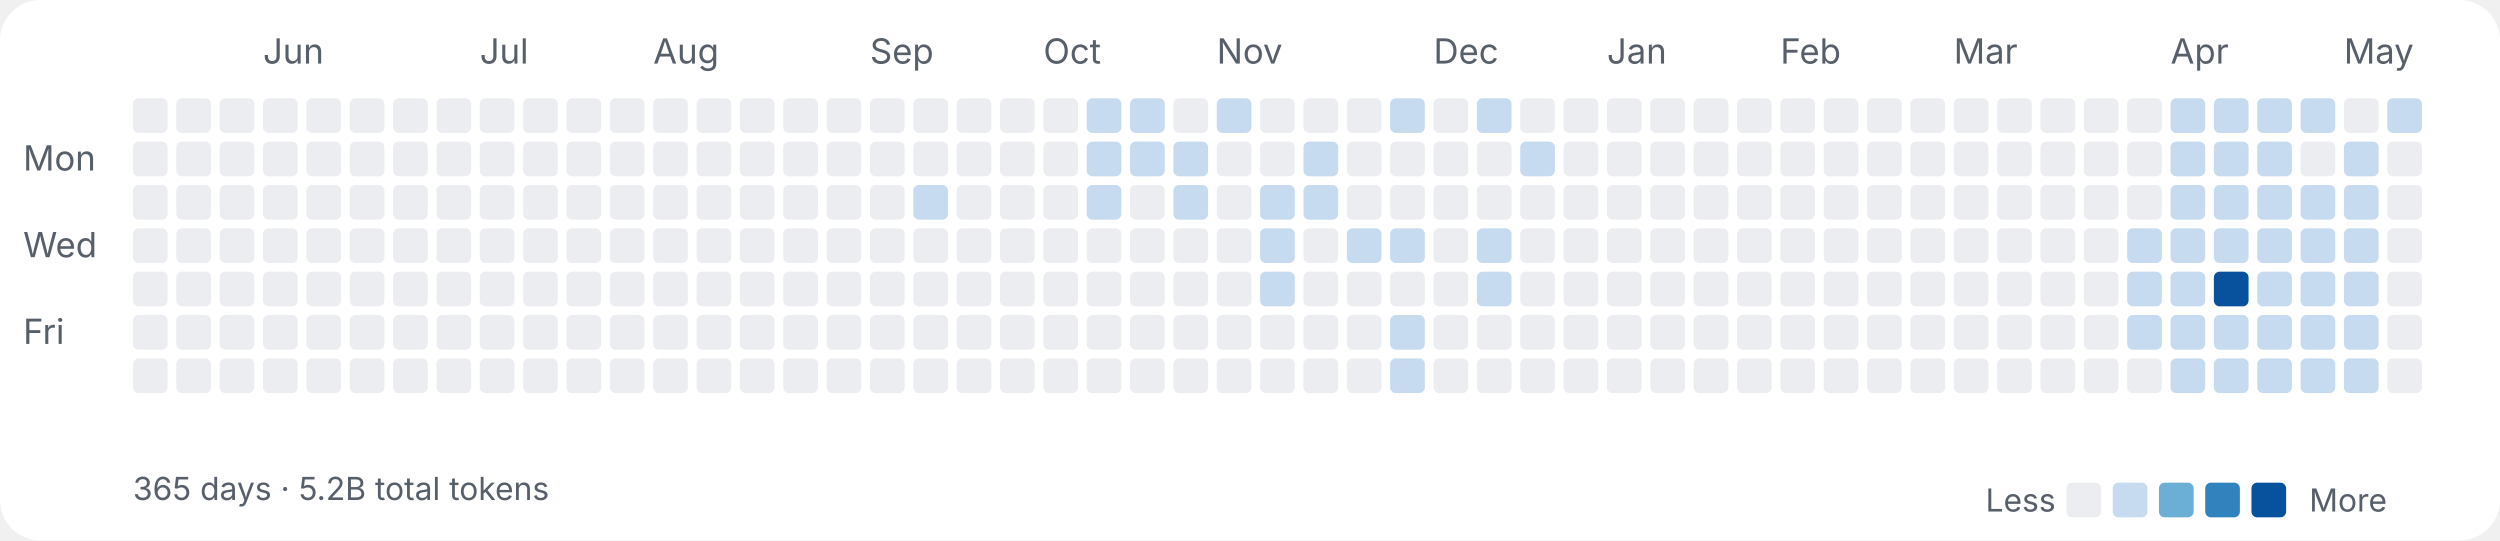
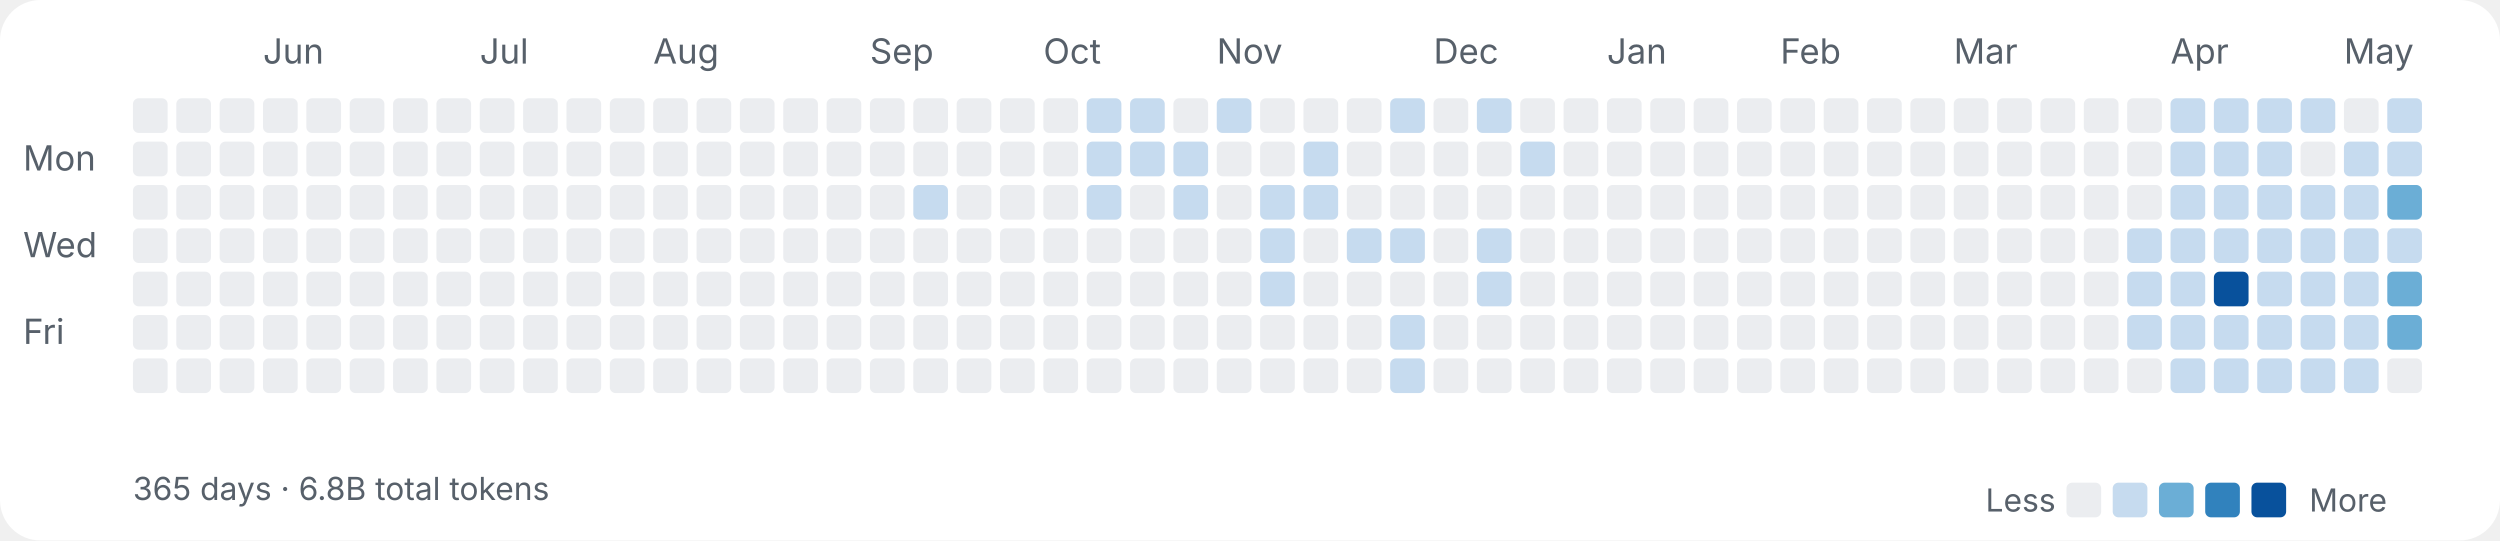
<svg xmlns="http://www.w3.org/2000/svg" width="865" height="187" viewBox="0 0 865 187" fill="none">
  <style>
.label{font:12px ui-sans-serif,system-ui,-apple-system,sans-serif;fill:#57606a}
.sub{font:11px ui-sans-serif,system-ui,-apple-system,sans-serif;fill:#57606a}
</style>
  <rect width="100%" height="100%" rx="14" fill="#ffffff" />
  <text class="label" x="8" y="59">Mon</text>
  <text class="label" x="8" y="89">Wed</text>
  <text class="label" x="8" y="119">Fri</text>
  <rect x="46" y="34" width="12" height="12" rx="2" fill="#ebedf0" />
  <rect x="46" y="49" width="12" height="12" rx="2" fill="#ebedf0" />
  <rect x="46" y="64" width="12" height="12" rx="2" fill="#ebedf0" />
  <rect x="46" y="79" width="12" height="12" rx="2" fill="#ebedf0" />
  <rect x="46" y="94" width="12" height="12" rx="2" fill="#ebedf0" />
  <rect x="46" y="109" width="12" height="12" rx="2" fill="#ebedf0" />
  <rect x="46" y="124" width="12" height="12" rx="2" fill="#ebedf0" />
  <rect x="61" y="34" width="12" height="12" rx="2" fill="#ebedf0" />
  <rect x="61" y="49" width="12" height="12" rx="2" fill="#ebedf0" />
  <rect x="61" y="64" width="12" height="12" rx="2" fill="#ebedf0" />
  <rect x="61" y="79" width="12" height="12" rx="2" fill="#ebedf0" />
  <rect x="61" y="94" width="12" height="12" rx="2" fill="#ebedf0" />
  <rect x="61" y="109" width="12" height="12" rx="2" fill="#ebedf0" />
  <rect x="61" y="124" width="12" height="12" rx="2" fill="#ebedf0" />
  <rect x="76" y="34" width="12" height="12" rx="2" fill="#ebedf0" />
  <rect x="76" y="49" width="12" height="12" rx="2" fill="#ebedf0" />
  <rect x="76" y="64" width="12" height="12" rx="2" fill="#ebedf0" />
  <rect x="76" y="79" width="12" height="12" rx="2" fill="#ebedf0" />
  <rect x="76" y="94" width="12" height="12" rx="2" fill="#ebedf0" />
  <rect x="76" y="109" width="12" height="12" rx="2" fill="#ebedf0" />
  <rect x="76" y="124" width="12" height="12" rx="2" fill="#ebedf0" />
  <text class="label" x="91" y="22">Jun</text>
  <rect x="91" y="34" width="12" height="12" rx="2" fill="#ebedf0" />
  <rect x="91" y="49" width="12" height="12" rx="2" fill="#ebedf0" />
  <rect x="91" y="64" width="12" height="12" rx="2" fill="#ebedf0" />
  <rect x="91" y="79" width="12" height="12" rx="2" fill="#ebedf0" />
  <rect x="91" y="94" width="12" height="12" rx="2" fill="#ebedf0" />
  <rect x="91" y="109" width="12" height="12" rx="2" fill="#ebedf0" />
  <rect x="91" y="124" width="12" height="12" rx="2" fill="#ebedf0" />
  <rect x="106" y="34" width="12" height="12" rx="2" fill="#ebedf0" />
  <rect x="106" y="49" width="12" height="12" rx="2" fill="#ebedf0" />
  <rect x="106" y="64" width="12" height="12" rx="2" fill="#ebedf0" />
  <rect x="106" y="79" width="12" height="12" rx="2" fill="#ebedf0" />
  <rect x="106" y="94" width="12" height="12" rx="2" fill="#ebedf0" />
  <rect x="106" y="109" width="12" height="12" rx="2" fill="#ebedf0" />
  <rect x="106" y="124" width="12" height="12" rx="2" fill="#ebedf0" />
  <rect x="121" y="34" width="12" height="12" rx="2" fill="#ebedf0" />
  <rect x="121" y="49" width="12" height="12" rx="2" fill="#ebedf0" />
  <rect x="121" y="64" width="12" height="12" rx="2" fill="#ebedf0" />
  <rect x="121" y="79" width="12" height="12" rx="2" fill="#ebedf0" />
  <rect x="121" y="94" width="12" height="12" rx="2" fill="#ebedf0" />
  <rect x="121" y="109" width="12" height="12" rx="2" fill="#ebedf0" />
  <rect x="121" y="124" width="12" height="12" rx="2" fill="#ebedf0" />
  <rect x="136" y="34" width="12" height="12" rx="2" fill="#ebedf0" />
  <rect x="136" y="49" width="12" height="12" rx="2" fill="#ebedf0" />
  <rect x="136" y="64" width="12" height="12" rx="2" fill="#ebedf0" />
  <rect x="136" y="79" width="12" height="12" rx="2" fill="#ebedf0" />
  <rect x="136" y="94" width="12" height="12" rx="2" fill="#ebedf0" />
  <rect x="136" y="109" width="12" height="12" rx="2" fill="#ebedf0" />
  <rect x="136" y="124" width="12" height="12" rx="2" fill="#ebedf0" />
  <rect x="151" y="34" width="12" height="12" rx="2" fill="#ebedf0" />
  <rect x="151" y="49" width="12" height="12" rx="2" fill="#ebedf0" />
  <rect x="151" y="64" width="12" height="12" rx="2" fill="#ebedf0" />
  <rect x="151" y="79" width="12" height="12" rx="2" fill="#ebedf0" />
  <rect x="151" y="94" width="12" height="12" rx="2" fill="#ebedf0" />
  <rect x="151" y="109" width="12" height="12" rx="2" fill="#ebedf0" />
  <rect x="151" y="124" width="12" height="12" rx="2" fill="#ebedf0" />
  <text class="label" x="166" y="22">Jul</text>
  <rect x="166" y="34" width="12" height="12" rx="2" fill="#ebedf0" />
  <rect x="166" y="49" width="12" height="12" rx="2" fill="#ebedf0" />
  <rect x="166" y="64" width="12" height="12" rx="2" fill="#ebedf0" />
  <rect x="166" y="79" width="12" height="12" rx="2" fill="#ebedf0" />
  <rect x="166" y="94" width="12" height="12" rx="2" fill="#ebedf0" />
  <rect x="166" y="109" width="12" height="12" rx="2" fill="#ebedf0" />
  <rect x="166" y="124" width="12" height="12" rx="2" fill="#ebedf0" />
  <rect x="181" y="34" width="12" height="12" rx="2" fill="#ebedf0" />
  <rect x="181" y="49" width="12" height="12" rx="2" fill="#ebedf0" />
  <rect x="181" y="64" width="12" height="12" rx="2" fill="#ebedf0" />
  <rect x="181" y="79" width="12" height="12" rx="2" fill="#ebedf0" />
  <rect x="181" y="94" width="12" height="12" rx="2" fill="#ebedf0" />
  <rect x="181" y="109" width="12" height="12" rx="2" fill="#ebedf0" />
  <rect x="181" y="124" width="12" height="12" rx="2" fill="#ebedf0" />
  <rect x="196" y="34" width="12" height="12" rx="2" fill="#ebedf0" />
  <rect x="196" y="49" width="12" height="12" rx="2" fill="#ebedf0" />
  <rect x="196" y="64" width="12" height="12" rx="2" fill="#ebedf0" />
  <rect x="196" y="79" width="12" height="12" rx="2" fill="#ebedf0" />
  <rect x="196" y="94" width="12" height="12" rx="2" fill="#ebedf0" />
  <rect x="196" y="109" width="12" height="12" rx="2" fill="#ebedf0" />
  <rect x="196" y="124" width="12" height="12" rx="2" fill="#ebedf0" />
  <rect x="211" y="34" width="12" height="12" rx="2" fill="#ebedf0" />
  <rect x="211" y="49" width="12" height="12" rx="2" fill="#ebedf0" />
  <rect x="211" y="64" width="12" height="12" rx="2" fill="#ebedf0" />
  <rect x="211" y="79" width="12" height="12" rx="2" fill="#ebedf0" />
  <rect x="211" y="94" width="12" height="12" rx="2" fill="#ebedf0" />
  <rect x="211" y="109" width="12" height="12" rx="2" fill="#ebedf0" />
  <rect x="211" y="124" width="12" height="12" rx="2" fill="#ebedf0" />
  <text class="label" x="226" y="22">Aug</text>
  <rect x="226" y="34" width="12" height="12" rx="2" fill="#ebedf0" />
  <rect x="226" y="49" width="12" height="12" rx="2" fill="#ebedf0" />
  <rect x="226" y="64" width="12" height="12" rx="2" fill="#ebedf0" />
  <rect x="226" y="79" width="12" height="12" rx="2" fill="#ebedf0" />
  <rect x="226" y="94" width="12" height="12" rx="2" fill="#ebedf0" />
  <rect x="226" y="109" width="12" height="12" rx="2" fill="#ebedf0" />
  <rect x="226" y="124" width="12" height="12" rx="2" fill="#ebedf0" />
  <rect x="241" y="34" width="12" height="12" rx="2" fill="#ebedf0" />
  <rect x="241" y="49" width="12" height="12" rx="2" fill="#ebedf0" />
  <rect x="241" y="64" width="12" height="12" rx="2" fill="#ebedf0" />
  <rect x="241" y="79" width="12" height="12" rx="2" fill="#ebedf0" />
  <rect x="241" y="94" width="12" height="12" rx="2" fill="#ebedf0" />
  <rect x="241" y="109" width="12" height="12" rx="2" fill="#ebedf0" />
  <rect x="241" y="124" width="12" height="12" rx="2" fill="#ebedf0" />
  <rect x="256" y="34" width="12" height="12" rx="2" fill="#ebedf0" />
  <rect x="256" y="49" width="12" height="12" rx="2" fill="#ebedf0" />
  <rect x="256" y="64" width="12" height="12" rx="2" fill="#ebedf0" />
  <rect x="256" y="79" width="12" height="12" rx="2" fill="#ebedf0" />
  <rect x="256" y="94" width="12" height="12" rx="2" fill="#ebedf0" />
  <rect x="256" y="109" width="12" height="12" rx="2" fill="#ebedf0" />
  <rect x="256" y="124" width="12" height="12" rx="2" fill="#ebedf0" />
  <rect x="271" y="34" width="12" height="12" rx="2" fill="#ebedf0" />
  <rect x="271" y="49" width="12" height="12" rx="2" fill="#ebedf0" />
  <rect x="271" y="64" width="12" height="12" rx="2" fill="#ebedf0" />
  <rect x="271" y="79" width="12" height="12" rx="2" fill="#ebedf0" />
  <rect x="271" y="94" width="12" height="12" rx="2" fill="#ebedf0" />
  <rect x="271" y="109" width="12" height="12" rx="2" fill="#ebedf0" />
  <rect x="271" y="124" width="12" height="12" rx="2" fill="#ebedf0" />
  <rect x="286" y="34" width="12" height="12" rx="2" fill="#ebedf0" />
  <rect x="286" y="49" width="12" height="12" rx="2" fill="#ebedf0" />
  <rect x="286" y="64" width="12" height="12" rx="2" fill="#ebedf0" />
  <rect x="286" y="79" width="12" height="12" rx="2" fill="#ebedf0" />
  <rect x="286" y="94" width="12" height="12" rx="2" fill="#ebedf0" />
  <rect x="286" y="109" width="12" height="12" rx="2" fill="#ebedf0" />
  <rect x="286" y="124" width="12" height="12" rx="2" fill="#ebedf0" />
  <text class="label" x="301" y="22">Sep</text>
  <rect x="301" y="34" width="12" height="12" rx="2" fill="#ebedf0" />
  <rect x="301" y="49" width="12" height="12" rx="2" fill="#ebedf0" />
  <rect x="301" y="64" width="12" height="12" rx="2" fill="#ebedf0" />
  <rect x="301" y="79" width="12" height="12" rx="2" fill="#ebedf0" />
  <rect x="301" y="94" width="12" height="12" rx="2" fill="#ebedf0" />
  <rect x="301" y="109" width="12" height="12" rx="2" fill="#ebedf0" />
  <rect x="301" y="124" width="12" height="12" rx="2" fill="#ebedf0" />
  <rect x="316" y="34" width="12" height="12" rx="2" fill="#ebedf0" />
  <rect x="316" y="49" width="12" height="12" rx="2" fill="#ebedf0" />
  <rect x="316" y="64" width="12" height="12" rx="2" fill="#c6dbef" />
  <rect x="316" y="79" width="12" height="12" rx="2" fill="#ebedf0" />
  <rect x="316" y="94" width="12" height="12" rx="2" fill="#ebedf0" />
  <rect x="316" y="109" width="12" height="12" rx="2" fill="#ebedf0" />
  <rect x="316" y="124" width="12" height="12" rx="2" fill="#ebedf0" />
  <rect x="331" y="34" width="12" height="12" rx="2" fill="#ebedf0" />
  <rect x="331" y="49" width="12" height="12" rx="2" fill="#ebedf0" />
  <rect x="331" y="64" width="12" height="12" rx="2" fill="#ebedf0" />
  <rect x="331" y="79" width="12" height="12" rx="2" fill="#ebedf0" />
  <rect x="331" y="94" width="12" height="12" rx="2" fill="#ebedf0" />
  <rect x="331" y="109" width="12" height="12" rx="2" fill="#ebedf0" />
  <rect x="331" y="124" width="12" height="12" rx="2" fill="#ebedf0" />
  <rect x="346" y="34" width="12" height="12" rx="2" fill="#ebedf0" />
  <rect x="346" y="49" width="12" height="12" rx="2" fill="#ebedf0" />
  <rect x="346" y="64" width="12" height="12" rx="2" fill="#ebedf0" />
  <rect x="346" y="79" width="12" height="12" rx="2" fill="#ebedf0" />
  <rect x="346" y="94" width="12" height="12" rx="2" fill="#ebedf0" />
  <rect x="346" y="109" width="12" height="12" rx="2" fill="#ebedf0" />
  <rect x="346" y="124" width="12" height="12" rx="2" fill="#ebedf0" />
  <text class="label" x="361" y="22">Oct</text>
  <rect x="361" y="34" width="12" height="12" rx="2" fill="#ebedf0" />
  <rect x="361" y="49" width="12" height="12" rx="2" fill="#ebedf0" />
  <rect x="361" y="64" width="12" height="12" rx="2" fill="#ebedf0" />
  <rect x="361" y="79" width="12" height="12" rx="2" fill="#ebedf0" />
  <rect x="361" y="94" width="12" height="12" rx="2" fill="#ebedf0" />
  <rect x="361" y="109" width="12" height="12" rx="2" fill="#ebedf0" />
  <rect x="361" y="124" width="12" height="12" rx="2" fill="#ebedf0" />
  <rect x="376" y="34" width="12" height="12" rx="2" fill="#c6dbef" />
  <rect x="376" y="49" width="12" height="12" rx="2" fill="#c6dbef" />
  <rect x="376" y="64" width="12" height="12" rx="2" fill="#c6dbef" />
  <rect x="376" y="79" width="12" height="12" rx="2" fill="#ebedf0" />
  <rect x="376" y="94" width="12" height="12" rx="2" fill="#ebedf0" />
  <rect x="376" y="109" width="12" height="12" rx="2" fill="#ebedf0" />
  <rect x="376" y="124" width="12" height="12" rx="2" fill="#ebedf0" />
  <rect x="391" y="34" width="12" height="12" rx="2" fill="#c6dbef" />
  <rect x="391" y="49" width="12" height="12" rx="2" fill="#c6dbef" />
  <rect x="391" y="64" width="12" height="12" rx="2" fill="#ebedf0" />
  <rect x="391" y="79" width="12" height="12" rx="2" fill="#ebedf0" />
  <rect x="391" y="94" width="12" height="12" rx="2" fill="#ebedf0" />
  <rect x="391" y="109" width="12" height="12" rx="2" fill="#ebedf0" />
  <rect x="391" y="124" width="12" height="12" rx="2" fill="#ebedf0" />
  <rect x="406" y="34" width="12" height="12" rx="2" fill="#ebedf0" />
  <rect x="406" y="49" width="12" height="12" rx="2" fill="#c6dbef" />
  <rect x="406" y="64" width="12" height="12" rx="2" fill="#c6dbef" />
  <rect x="406" y="79" width="12" height="12" rx="2" fill="#ebedf0" />
  <rect x="406" y="94" width="12" height="12" rx="2" fill="#ebedf0" />
  <rect x="406" y="109" width="12" height="12" rx="2" fill="#ebedf0" />
  <rect x="406" y="124" width="12" height="12" rx="2" fill="#ebedf0" />
  <text class="label" x="421" y="22">Nov</text>
  <rect x="421" y="34" width="12" height="12" rx="2" fill="#c6dbef" />
  <rect x="421" y="49" width="12" height="12" rx="2" fill="#ebedf0" />
  <rect x="421" y="64" width="12" height="12" rx="2" fill="#ebedf0" />
  <rect x="421" y="79" width="12" height="12" rx="2" fill="#ebedf0" />
  <rect x="421" y="94" width="12" height="12" rx="2" fill="#ebedf0" />
  <rect x="421" y="109" width="12" height="12" rx="2" fill="#ebedf0" />
  <rect x="421" y="124" width="12" height="12" rx="2" fill="#ebedf0" />
  <rect x="436" y="34" width="12" height="12" rx="2" fill="#ebedf0" />
  <rect x="436" y="49" width="12" height="12" rx="2" fill="#ebedf0" />
  <rect x="436" y="64" width="12" height="12" rx="2" fill="#c6dbef" />
  <rect x="436" y="79" width="12" height="12" rx="2" fill="#c6dbef" />
  <rect x="436" y="94" width="12" height="12" rx="2" fill="#c6dbef" />
  <rect x="436" y="109" width="12" height="12" rx="2" fill="#ebedf0" />
  <rect x="436" y="124" width="12" height="12" rx="2" fill="#ebedf0" />
  <rect x="451" y="34" width="12" height="12" rx="2" fill="#ebedf0" />
  <rect x="451" y="49" width="12" height="12" rx="2" fill="#c6dbef" />
  <rect x="451" y="64" width="12" height="12" rx="2" fill="#c6dbef" />
  <rect x="451" y="79" width="12" height="12" rx="2" fill="#ebedf0" />
  <rect x="451" y="94" width="12" height="12" rx="2" fill="#ebedf0" />
  <rect x="451" y="109" width="12" height="12" rx="2" fill="#ebedf0" />
  <rect x="451" y="124" width="12" height="12" rx="2" fill="#ebedf0" />
  <rect x="466" y="34" width="12" height="12" rx="2" fill="#ebedf0" />
  <rect x="466" y="49" width="12" height="12" rx="2" fill="#ebedf0" />
  <rect x="466" y="64" width="12" height="12" rx="2" fill="#ebedf0" />
  <rect x="466" y="79" width="12" height="12" rx="2" fill="#c6dbef" />
  <rect x="466" y="94" width="12" height="12" rx="2" fill="#ebedf0" />
  <rect x="466" y="109" width="12" height="12" rx="2" fill="#ebedf0" />
  <rect x="466" y="124" width="12" height="12" rx="2" fill="#ebedf0" />
  <rect x="481" y="34" width="12" height="12" rx="2" fill="#c6dbef" />
  <rect x="481" y="49" width="12" height="12" rx="2" fill="#ebedf0" />
  <rect x="481" y="64" width="12" height="12" rx="2" fill="#ebedf0" />
  <rect x="481" y="79" width="12" height="12" rx="2" fill="#c6dbef" />
  <rect x="481" y="94" width="12" height="12" rx="2" fill="#ebedf0" />
  <rect x="481" y="109" width="12" height="12" rx="2" fill="#c6dbef" />
  <rect x="481" y="124" width="12" height="12" rx="2" fill="#c6dbef" />
  <text class="label" x="496" y="22">Dec</text>
  <rect x="496" y="34" width="12" height="12" rx="2" fill="#ebedf0" />
  <rect x="496" y="49" width="12" height="12" rx="2" fill="#ebedf0" />
  <rect x="496" y="64" width="12" height="12" rx="2" fill="#ebedf0" />
  <rect x="496" y="79" width="12" height="12" rx="2" fill="#ebedf0" />
  <rect x="496" y="94" width="12" height="12" rx="2" fill="#ebedf0" />
  <rect x="496" y="109" width="12" height="12" rx="2" fill="#ebedf0" />
  <rect x="496" y="124" width="12" height="12" rx="2" fill="#ebedf0" />
  <rect x="511" y="34" width="12" height="12" rx="2" fill="#c6dbef" />
  <rect x="511" y="49" width="12" height="12" rx="2" fill="#ebedf0" />
  <rect x="511" y="64" width="12" height="12" rx="2" fill="#ebedf0" />
  <rect x="511" y="79" width="12" height="12" rx="2" fill="#c6dbef" />
  <rect x="511" y="94" width="12" height="12" rx="2" fill="#c6dbef" />
  <rect x="511" y="109" width="12" height="12" rx="2" fill="#ebedf0" />
  <rect x="511" y="124" width="12" height="12" rx="2" fill="#ebedf0" />
  <rect x="526" y="34" width="12" height="12" rx="2" fill="#ebedf0" />
  <rect x="526" y="49" width="12" height="12" rx="2" fill="#c6dbef" />
  <rect x="526" y="64" width="12" height="12" rx="2" fill="#ebedf0" />
  <rect x="526" y="79" width="12" height="12" rx="2" fill="#ebedf0" />
  <rect x="526" y="94" width="12" height="12" rx="2" fill="#ebedf0" />
  <rect x="526" y="109" width="12" height="12" rx="2" fill="#ebedf0" />
  <rect x="526" y="124" width="12" height="12" rx="2" fill="#ebedf0" />
  <rect x="541" y="34" width="12" height="12" rx="2" fill="#ebedf0" />
  <rect x="541" y="49" width="12" height="12" rx="2" fill="#ebedf0" />
  <rect x="541" y="64" width="12" height="12" rx="2" fill="#ebedf0" />
  <rect x="541" y="79" width="12" height="12" rx="2" fill="#ebedf0" />
  <rect x="541" y="94" width="12" height="12" rx="2" fill="#ebedf0" />
  <rect x="541" y="109" width="12" height="12" rx="2" fill="#ebedf0" />
  <rect x="541" y="124" width="12" height="12" rx="2" fill="#ebedf0" />
  <text class="label" x="556" y="22">Jan</text>
  <rect x="556" y="34" width="12" height="12" rx="2" fill="#ebedf0" />
  <rect x="556" y="49" width="12" height="12" rx="2" fill="#ebedf0" />
  <rect x="556" y="64" width="12" height="12" rx="2" fill="#ebedf0" />
  <rect x="556" y="79" width="12" height="12" rx="2" fill="#ebedf0" />
  <rect x="556" y="94" width="12" height="12" rx="2" fill="#ebedf0" />
  <rect x="556" y="109" width="12" height="12" rx="2" fill="#ebedf0" />
  <rect x="556" y="124" width="12" height="12" rx="2" fill="#ebedf0" />
  <rect x="571" y="34" width="12" height="12" rx="2" fill="#ebedf0" />
  <rect x="571" y="49" width="12" height="12" rx="2" fill="#ebedf0" />
  <rect x="571" y="64" width="12" height="12" rx="2" fill="#ebedf0" />
  <rect x="571" y="79" width="12" height="12" rx="2" fill="#ebedf0" />
  <rect x="571" y="94" width="12" height="12" rx="2" fill="#ebedf0" />
  <rect x="571" y="109" width="12" height="12" rx="2" fill="#ebedf0" />
  <rect x="571" y="124" width="12" height="12" rx="2" fill="#ebedf0" />
  <rect x="586" y="34" width="12" height="12" rx="2" fill="#ebedf0" />
  <rect x="586" y="49" width="12" height="12" rx="2" fill="#ebedf0" />
  <rect x="586" y="64" width="12" height="12" rx="2" fill="#ebedf0" />
  <rect x="586" y="79" width="12" height="12" rx="2" fill="#ebedf0" />
  <rect x="586" y="94" width="12" height="12" rx="2" fill="#ebedf0" />
  <rect x="586" y="109" width="12" height="12" rx="2" fill="#ebedf0" />
  <rect x="586" y="124" width="12" height="12" rx="2" fill="#ebedf0" />
  <rect x="601" y="34" width="12" height="12" rx="2" fill="#ebedf0" />
  <rect x="601" y="49" width="12" height="12" rx="2" fill="#ebedf0" />
  <rect x="601" y="64" width="12" height="12" rx="2" fill="#ebedf0" />
  <rect x="601" y="79" width="12" height="12" rx="2" fill="#ebedf0" />
  <rect x="601" y="94" width="12" height="12" rx="2" fill="#ebedf0" />
  <rect x="601" y="109" width="12" height="12" rx="2" fill="#ebedf0" />
  <rect x="601" y="124" width="12" height="12" rx="2" fill="#ebedf0" />
  <text class="label" x="616" y="22">Feb</text>
  <rect x="616" y="34" width="12" height="12" rx="2" fill="#ebedf0" />
  <rect x="616" y="49" width="12" height="12" rx="2" fill="#ebedf0" />
  <rect x="616" y="64" width="12" height="12" rx="2" fill="#ebedf0" />
  <rect x="616" y="79" width="12" height="12" rx="2" fill="#ebedf0" />
  <rect x="616" y="94" width="12" height="12" rx="2" fill="#ebedf0" />
  <rect x="616" y="109" width="12" height="12" rx="2" fill="#ebedf0" />
  <rect x="616" y="124" width="12" height="12" rx="2" fill="#ebedf0" />
  <rect x="631" y="34" width="12" height="12" rx="2" fill="#ebedf0" />
  <rect x="631" y="49" width="12" height="12" rx="2" fill="#ebedf0" />
  <rect x="631" y="64" width="12" height="12" rx="2" fill="#ebedf0" />
  <rect x="631" y="79" width="12" height="12" rx="2" fill="#ebedf0" />
  <rect x="631" y="94" width="12" height="12" rx="2" fill="#ebedf0" />
  <rect x="631" y="109" width="12" height="12" rx="2" fill="#ebedf0" />
  <rect x="631" y="124" width="12" height="12" rx="2" fill="#ebedf0" />
  <rect x="646" y="34" width="12" height="12" rx="2" fill="#ebedf0" />
  <rect x="646" y="49" width="12" height="12" rx="2" fill="#ebedf0" />
  <rect x="646" y="64" width="12" height="12" rx="2" fill="#ebedf0" />
  <rect x="646" y="79" width="12" height="12" rx="2" fill="#ebedf0" />
  <rect x="646" y="94" width="12" height="12" rx="2" fill="#ebedf0" />
  <rect x="646" y="109" width="12" height="12" rx="2" fill="#ebedf0" />
  <rect x="646" y="124" width="12" height="12" rx="2" fill="#ebedf0" />
  <rect x="661" y="34" width="12" height="12" rx="2" fill="#ebedf0" />
  <rect x="661" y="49" width="12" height="12" rx="2" fill="#ebedf0" />
  <rect x="661" y="64" width="12" height="12" rx="2" fill="#ebedf0" />
  <rect x="661" y="79" width="12" height="12" rx="2" fill="#ebedf0" />
  <rect x="661" y="94" width="12" height="12" rx="2" fill="#ebedf0" />
  <rect x="661" y="109" width="12" height="12" rx="2" fill="#ebedf0" />
  <rect x="661" y="124" width="12" height="12" rx="2" fill="#ebedf0" />
  <text class="label" x="676" y="22">Mar</text>
  <rect x="676" y="34" width="12" height="12" rx="2" fill="#ebedf0" />
  <rect x="676" y="49" width="12" height="12" rx="2" fill="#ebedf0" />
  <rect x="676" y="64" width="12" height="12" rx="2" fill="#ebedf0" />
  <rect x="676" y="79" width="12" height="12" rx="2" fill="#ebedf0" />
  <rect x="676" y="94" width="12" height="12" rx="2" fill="#ebedf0" />
  <rect x="676" y="109" width="12" height="12" rx="2" fill="#ebedf0" />
  <rect x="676" y="124" width="12" height="12" rx="2" fill="#ebedf0" />
  <rect x="691" y="34" width="12" height="12" rx="2" fill="#ebedf0" />
  <rect x="691" y="49" width="12" height="12" rx="2" fill="#ebedf0" />
  <rect x="691" y="64" width="12" height="12" rx="2" fill="#ebedf0" />
  <rect x="691" y="79" width="12" height="12" rx="2" fill="#ebedf0" />
  <rect x="691" y="94" width="12" height="12" rx="2" fill="#ebedf0" />
  <rect x="691" y="109" width="12" height="12" rx="2" fill="#ebedf0" />
  <rect x="691" y="124" width="12" height="12" rx="2" fill="#ebedf0" />
  <rect x="706" y="34" width="12" height="12" rx="2" fill="#ebedf0" />
  <rect x="706" y="49" width="12" height="12" rx="2" fill="#ebedf0" />
  <rect x="706" y="64" width="12" height="12" rx="2" fill="#ebedf0" />
  <rect x="706" y="79" width="12" height="12" rx="2" fill="#ebedf0" />
  <rect x="706" y="94" width="12" height="12" rx="2" fill="#ebedf0" />
  <rect x="706" y="109" width="12" height="12" rx="2" fill="#ebedf0" />
  <rect x="706" y="124" width="12" height="12" rx="2" fill="#ebedf0" />
  <rect x="721" y="34" width="12" height="12" rx="2" fill="#ebedf0" />
  <rect x="721" y="49" width="12" height="12" rx="2" fill="#ebedf0" />
  <rect x="721" y="64" width="12" height="12" rx="2" fill="#ebedf0" />
  <rect x="721" y="79" width="12" height="12" rx="2" fill="#ebedf0" />
  <rect x="721" y="94" width="12" height="12" rx="2" fill="#ebedf0" />
  <rect x="721" y="109" width="12" height="12" rx="2" fill="#ebedf0" />
  <rect x="721" y="124" width="12" height="12" rx="2" fill="#ebedf0" />
  <rect x="736" y="34" width="12" height="12" rx="2" fill="#ebedf0" />
  <rect x="736" y="49" width="12" height="12" rx="2" fill="#ebedf0" />
  <rect x="736" y="64" width="12" height="12" rx="2" fill="#ebedf0" />
  <rect x="736" y="79" width="12" height="12" rx="2" fill="#c6dbef" />
  <rect x="736" y="94" width="12" height="12" rx="2" fill="#c6dbef" />
  <rect x="736" y="109" width="12" height="12" rx="2" fill="#c6dbef" />
  <rect x="736" y="124" width="12" height="12" rx="2" fill="#ebedf0" />
  <text class="label" x="751" y="22">Apr</text>
  <rect x="751" y="34" width="12" height="12" rx="2" fill="#c6dbef" />
  <rect x="751" y="49" width="12" height="12" rx="2" fill="#c6dbef" />
  <rect x="751" y="64" width="12" height="12" rx="2" fill="#c6dbef" />
  <rect x="751" y="79" width="12" height="12" rx="2" fill="#c6dbef" />
  <rect x="751" y="94" width="12" height="12" rx="2" fill="#c6dbef" />
  <rect x="751" y="109" width="12" height="12" rx="2" fill="#c6dbef" />
  <rect x="751" y="124" width="12" height="12" rx="2" fill="#c6dbef" />
  <rect x="766" y="34" width="12" height="12" rx="2" fill="#c6dbef" />
  <rect x="766" y="49" width="12" height="12" rx="2" fill="#c6dbef" />
  <rect x="766" y="64" width="12" height="12" rx="2" fill="#c6dbef" />
  <rect x="766" y="79" width="12" height="12" rx="2" fill="#c6dbef" />
  <rect x="766" y="94" width="12" height="12" rx="2" fill="#08519c" />
  <rect x="766" y="109" width="12" height="12" rx="2" fill="#c6dbef" />
  <rect x="766" y="124" width="12" height="12" rx="2" fill="#c6dbef" />
  <rect x="781" y="34" width="12" height="12" rx="2" fill="#c6dbef" />
  <rect x="781" y="49" width="12" height="12" rx="2" fill="#c6dbef" />
  <rect x="781" y="64" width="12" height="12" rx="2" fill="#c6dbef" />
  <rect x="781" y="79" width="12" height="12" rx="2" fill="#c6dbef" />
  <rect x="781" y="94" width="12" height="12" rx="2" fill="#c6dbef" />
  <rect x="781" y="109" width="12" height="12" rx="2" fill="#c6dbef" />
  <rect x="781" y="124" width="12" height="12" rx="2" fill="#c6dbef" />
  <rect x="796" y="34" width="12" height="12" rx="2" fill="#c6dbef" />
  <rect x="796" y="49" width="12" height="12" rx="2" fill="#ebedf0" />
  <rect x="796" y="64" width="12" height="12" rx="2" fill="#c6dbef" />
  <rect x="796" y="79" width="12" height="12" rx="2" fill="#c6dbef" />
  <rect x="796" y="94" width="12" height="12" rx="2" fill="#c6dbef" />
  <rect x="796" y="109" width="12" height="12" rx="2" fill="#c6dbef" />
  <rect x="796" y="124" width="12" height="12" rx="2" fill="#c6dbef" />
  <text class="label" x="811" y="22">May</text>
  <rect x="811" y="34" width="12" height="12" rx="2" fill="#ebedf0" />
  <rect x="811" y="49" width="12" height="12" rx="2" fill="#c6dbef" />
  <rect x="811" y="64" width="12" height="12" rx="2" fill="#c6dbef" />
  <rect x="811" y="79" width="12" height="12" rx="2" fill="#c6dbef" />
  <rect x="811" y="94" width="12" height="12" rx="2" fill="#c6dbef" />
  <rect x="811" y="109" width="12" height="12" rx="2" fill="#c6dbef" />
  <rect x="811" y="124" width="12" height="12" rx="2" fill="#c6dbef" />
  <rect x="826" y="34" width="12" height="12" rx="2" fill="#c6dbef" />
-   <rect x="826" y="49" width="12" height="12" rx="2" fill="#ebedf0" />
-   <rect x="826" y="64" width="12" height="12" rx="2" fill="#ebedf0" />
-   <rect x="826" y="79" width="12" height="12" rx="2" fill="#ebedf0" />
-   <rect x="826" y="94" width="12" height="12" rx="2" fill="#ebedf0" />
-   <rect x="826" y="109" width="12" height="12" rx="2" fill="#ebedf0" />
+   <rect x="826" y="49" width="12" height="12" rx="2" fill="#c6dbef" />
+   <rect x="826" y="64" width="12" height="12" rx="2" fill="#6baed6" />
+   <rect x="826" y="79" width="12" height="12" rx="2" fill="#c6dbef" />
+   <rect x="826" y="94" width="12" height="12" rx="2" fill="#6baed6" />
+   <rect x="826" y="109" width="12" height="12" rx="2" fill="#6baed6" />
  <rect x="826" y="124" width="12" height="12" rx="2" fill="#ebedf0" />
  <text class="sub" x="687" y="177">Less</text>
  <rect x="715" y="167" width="12" height="12" rx="2" fill="#ebedf0" />
  <rect x="731" y="167" width="12" height="12" rx="2" fill="#c6dbef" />
  <rect x="747" y="167" width="12" height="12" rx="2" fill="#6baed6" />
  <rect x="763" y="167" width="12" height="12" rx="2" fill="#3182bd" />
  <rect x="779" y="167" width="12" height="12" rx="2" fill="#08519c" />
  <text class="sub" x="799" y="177">More</text>
-   <text class="sub" x="46" y="173">365 days · 5.2B total tokens</text>
+   <text class="sub" x="46" y="173">365 days · 6.8B total tokens</text>
</svg>
